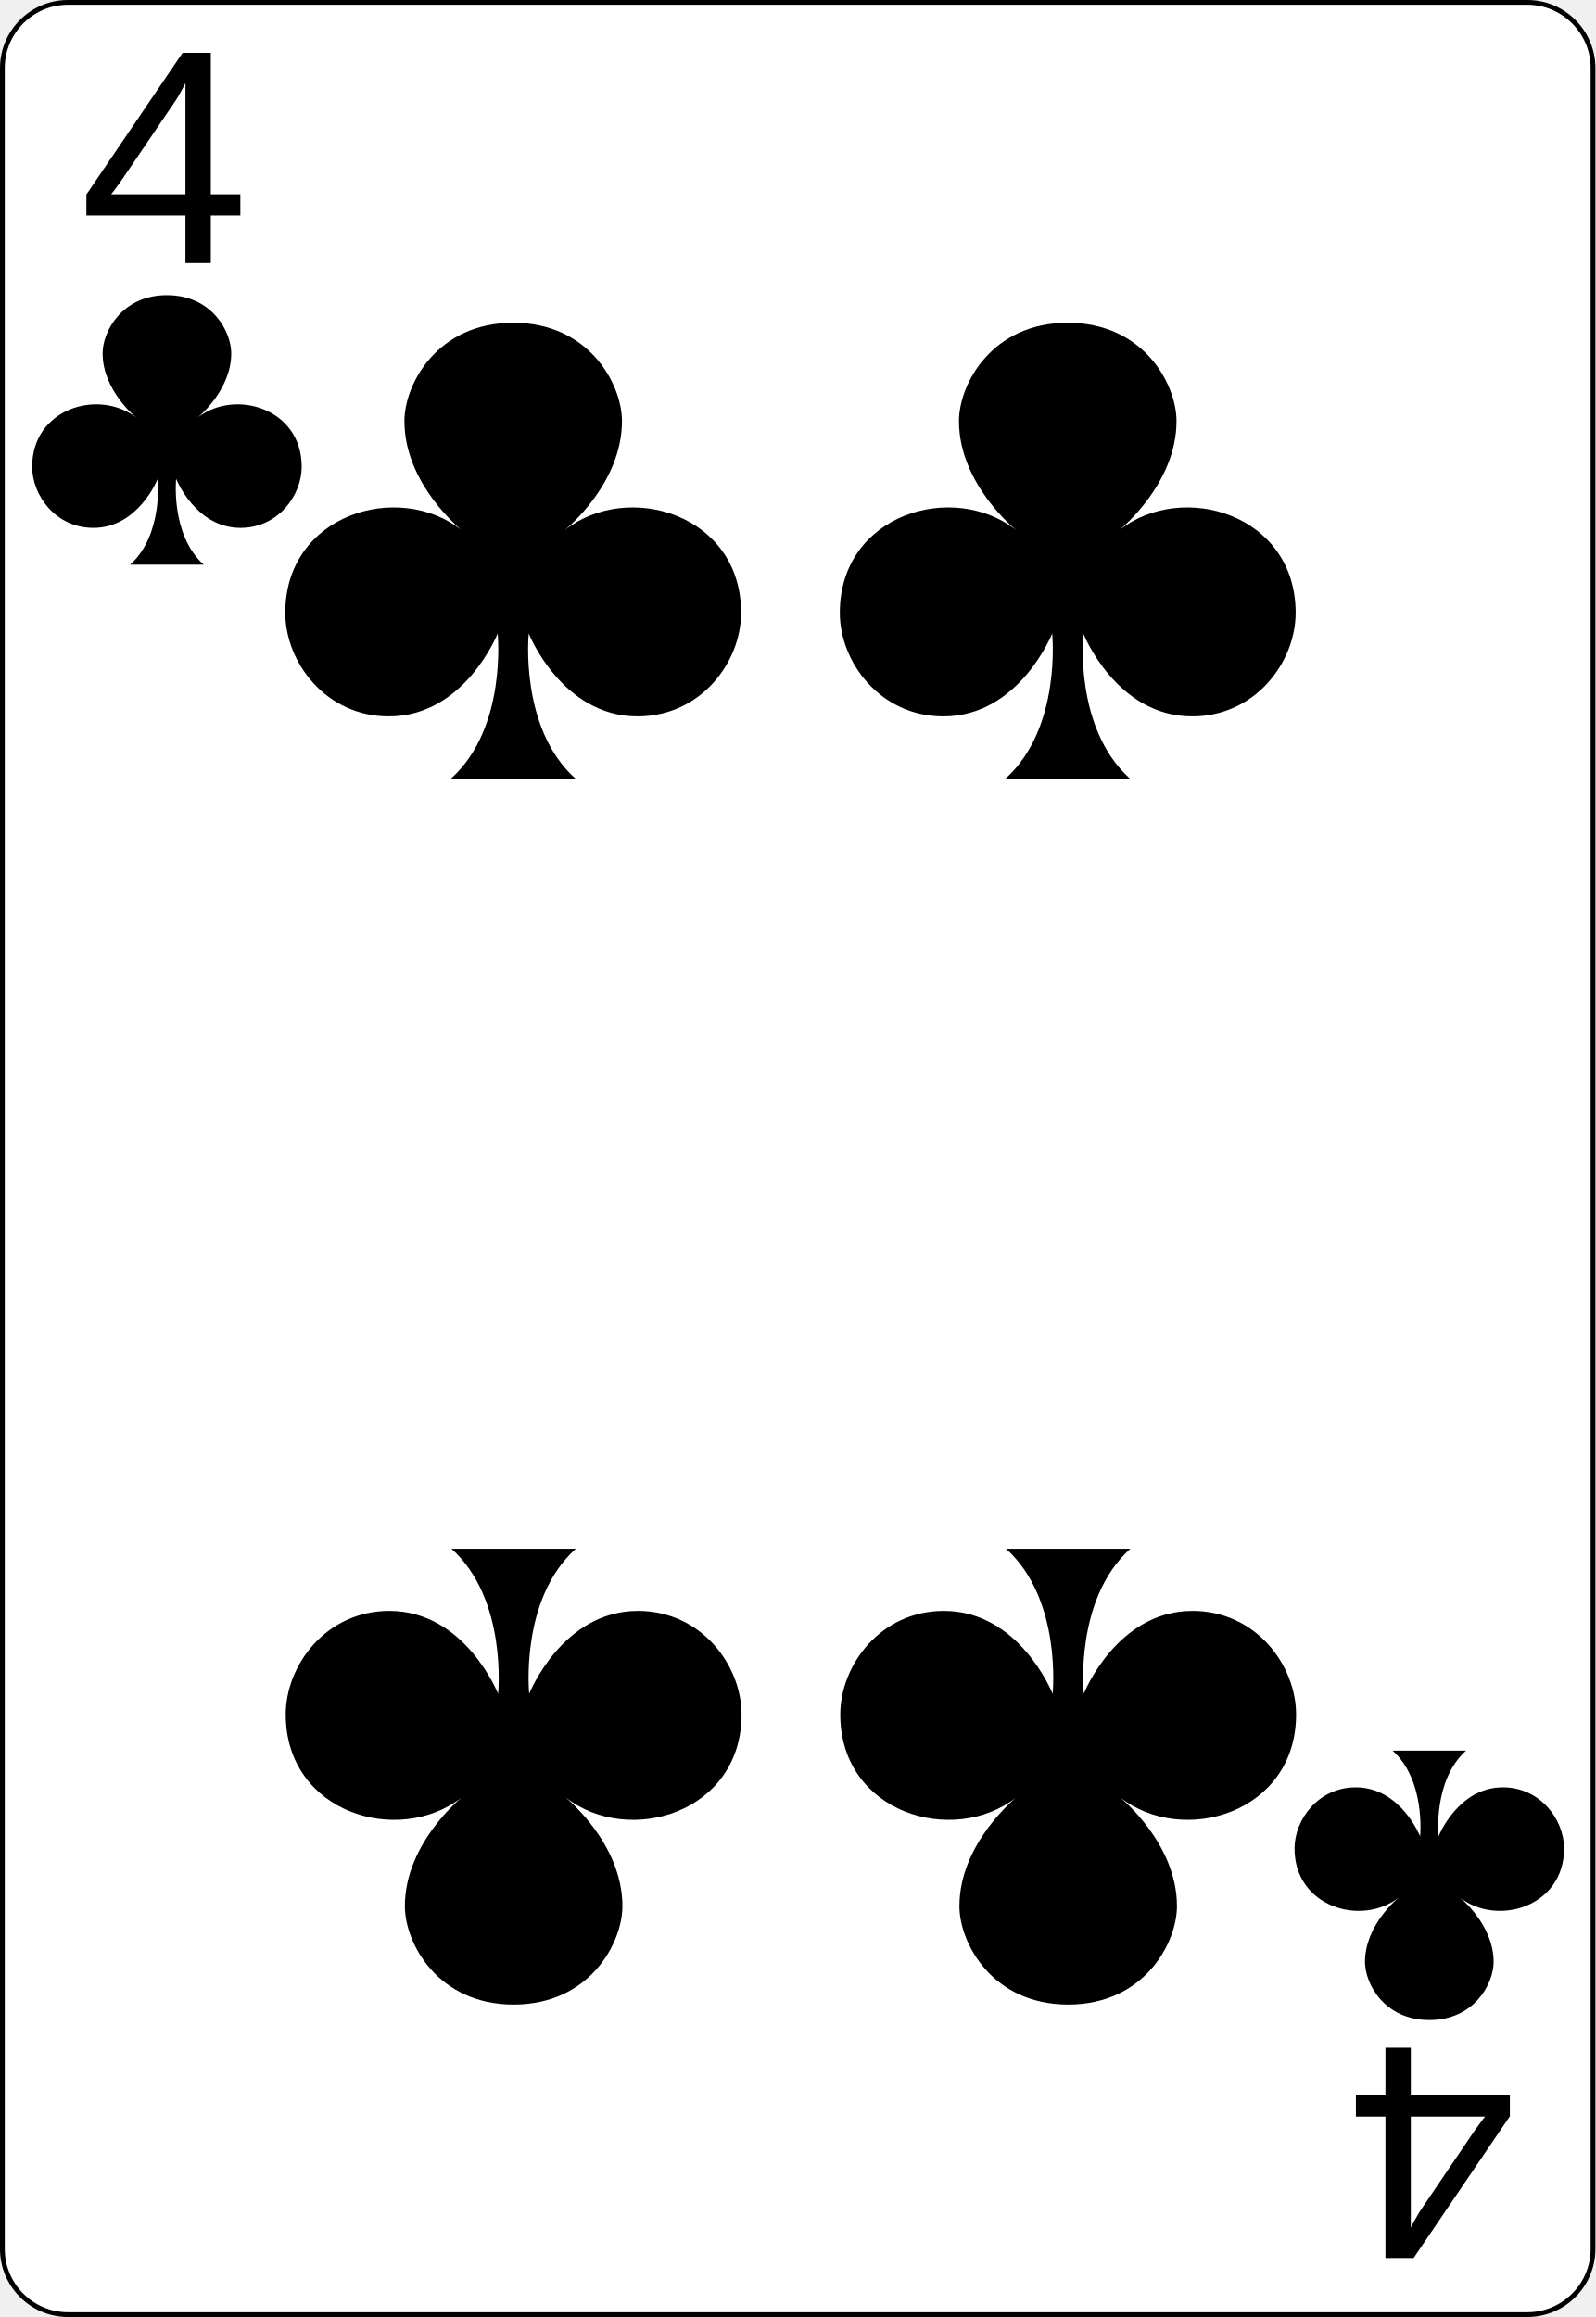
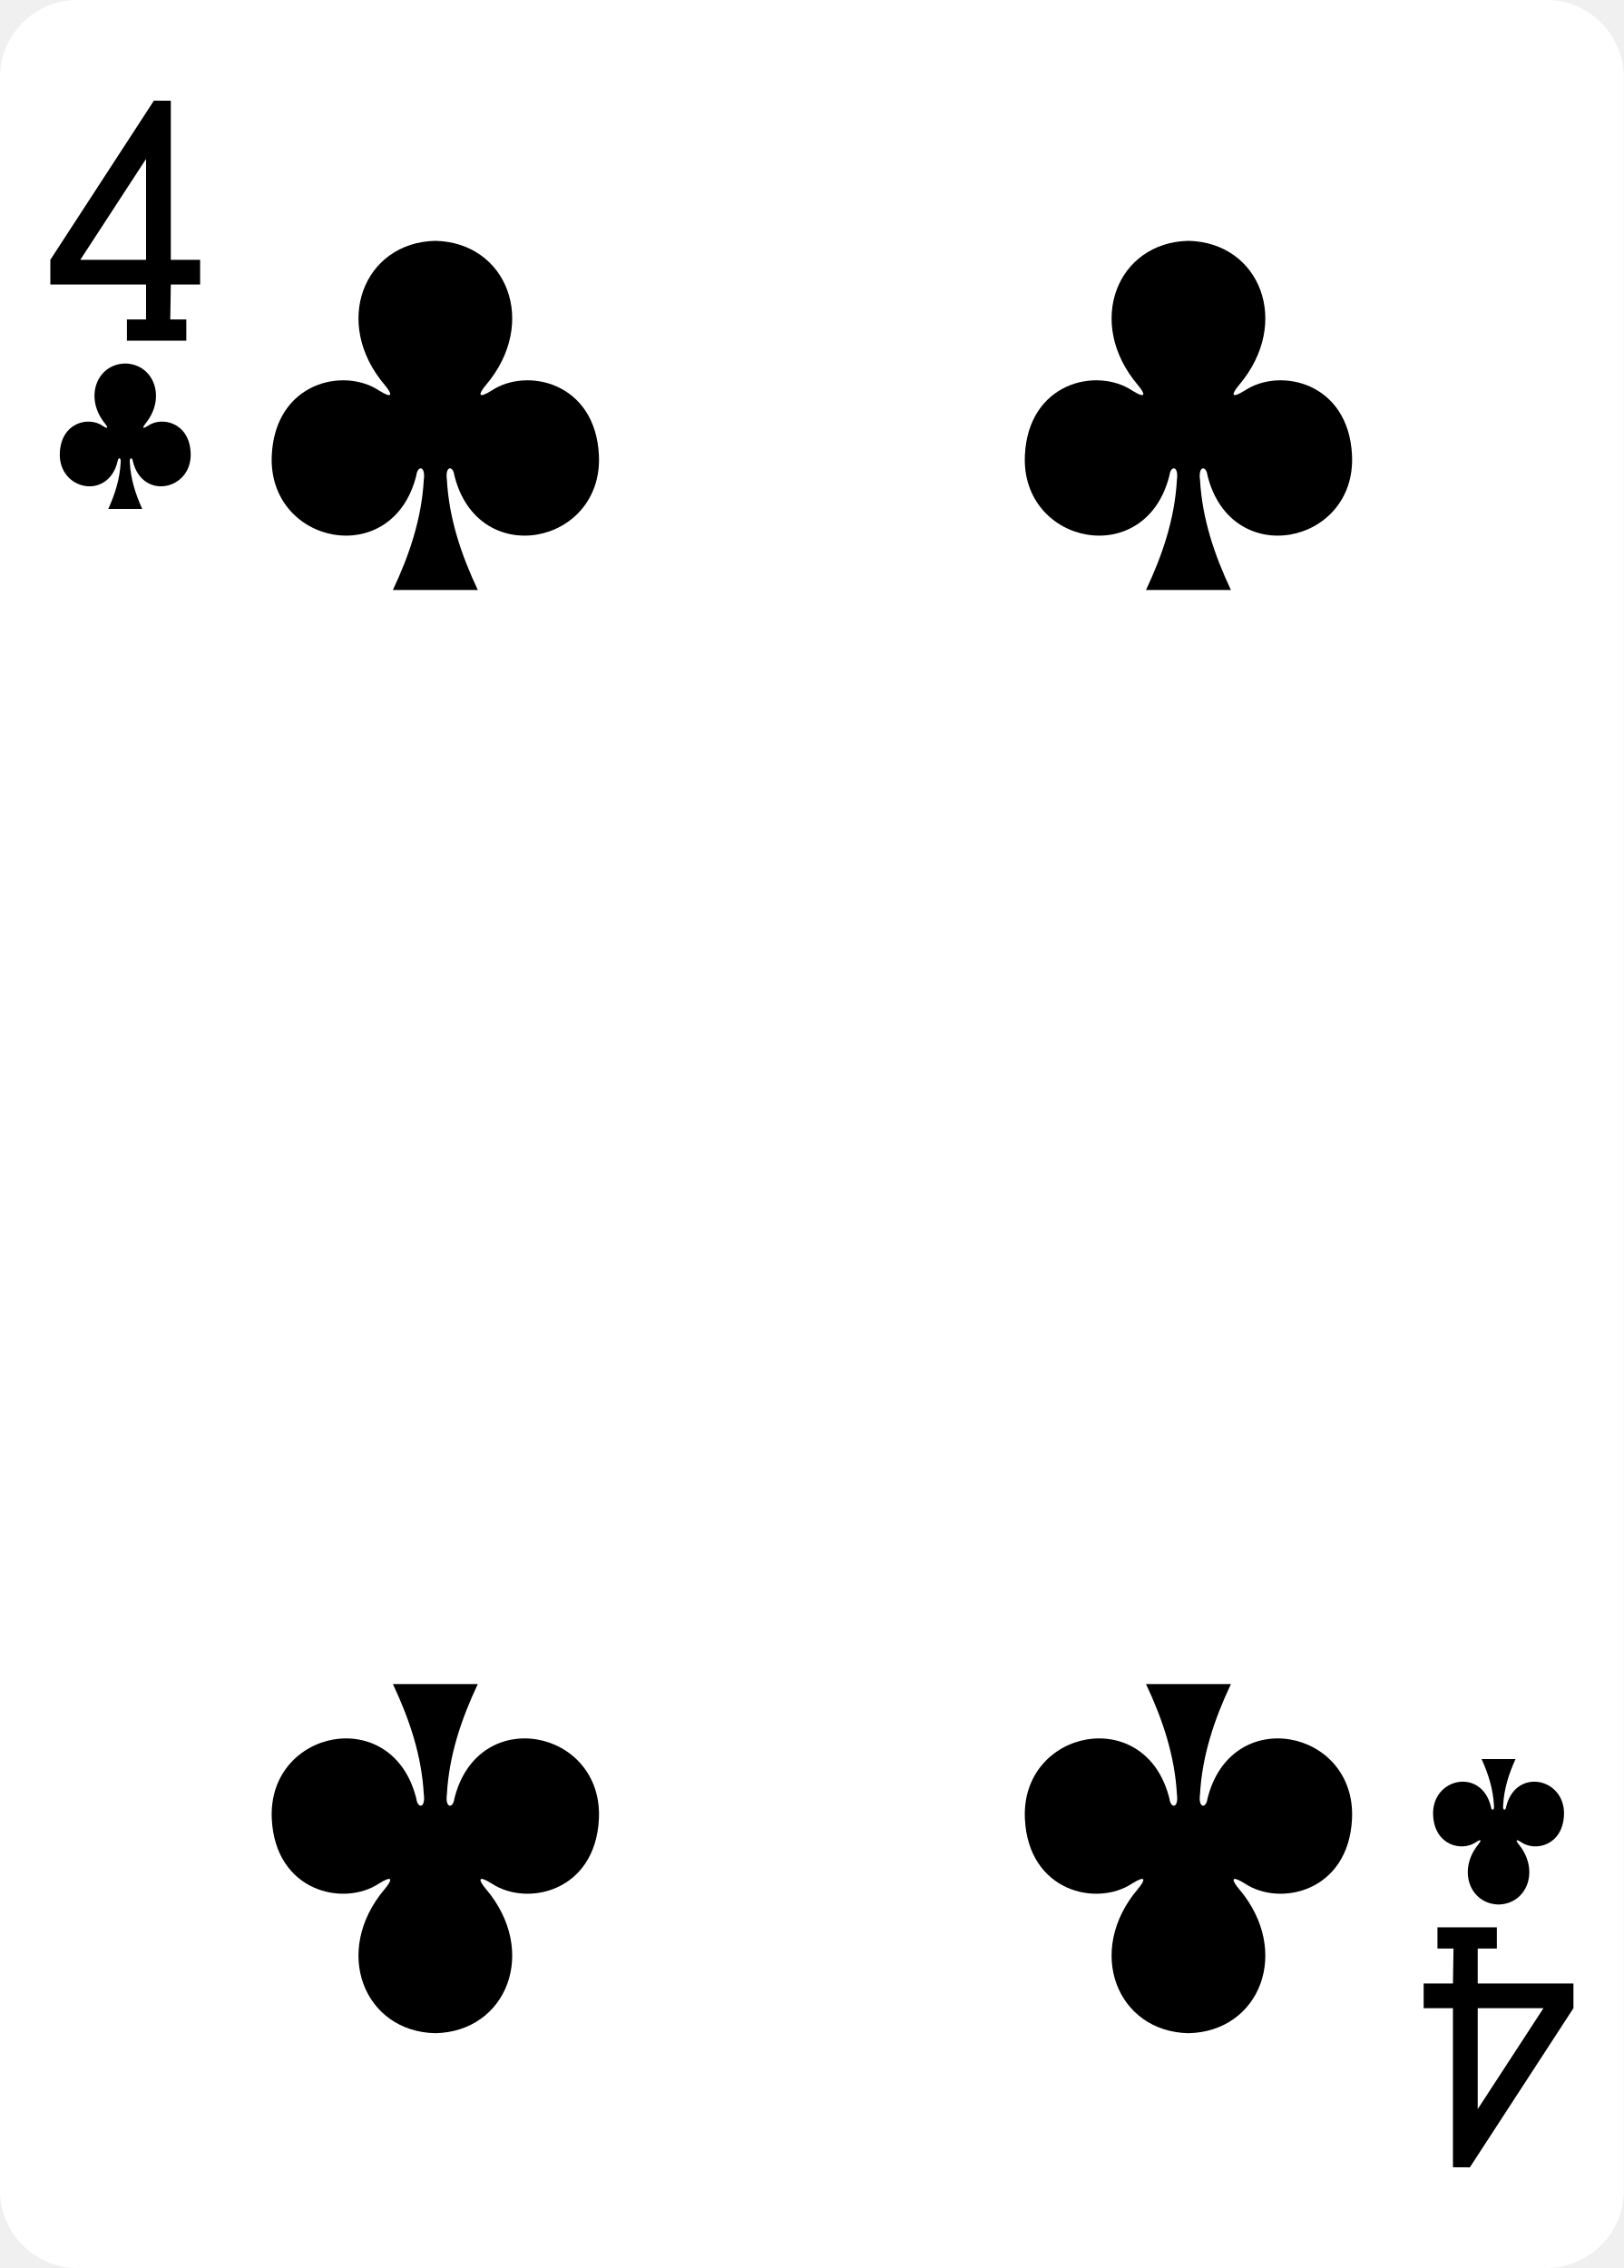
- <svg xmlns="http://www.w3.org/2000/svg" xmlns:xlink="http://www.w3.org/1999/xlink" width="167.087pt" height="242.667pt" viewBox="0 0 167.087 242.667" xml:space="preserve" id="svg2" version="1.1">
-   <defs id="defs41">
-     <radialGradient xlink:href="#linearGradient2984" id="radialGradient3760" cx="48.231" cy="18.138" fx="48.231" fy="18.138" r="9.5" gradientUnits="userSpaceOnUse" gradientTransform="matrix(-1.560526,0.01828294,-0.02684055,-2.290953,123.9838,58.80911)" />
-     <linearGradient id="linearGradient2984">
-       <stop style="stop-color:#000000;stop-opacity:1;" offset="0" id="stop2986" />
-       <stop style="stop-color:#000000;stop-opacity:0.656;" offset="1" id="stop2988" />
-     </linearGradient>
-     <radialGradient xlink:href="#linearGradient3784" id="radialGradient3792" cx="171.487" cy="511.223" fx="171.487" fy="511.223" r="81.903" gradientTransform="matrix(1.152989,-0.6739155,0.3948202,0.6754904,-233.6326,270.4008)" gradientUnits="userSpaceOnUse" />
-     <linearGradient id="linearGradient3784">
-       <stop style="stop-color:#ffffff;stop-opacity:0.534;" offset="0" id="stop3786" />
-       <stop style="stop-color:#000000;stop-opacity:0;" offset="1" id="stop3788" />
-     </linearGradient>
-     <radialGradient r="81.903" fy="511.223" fx="171.487" cy="511.223" cx="171.487" gradientTransform="matrix(1.152989,-0.6739155,0.3948202,0.6754904,-233.6326,270.4008)" gradientUnits="userSpaceOnUse" id="radialGradient3855" xlink:href="#linearGradient3784-4" />
-     <linearGradient id="linearGradient3784-4">
-       <stop style="stop-color:#ffffff;stop-opacity:0.519;" offset="0" id="stop3786-8" />
-       <stop style="stop-color:#000000;stop-opacity:0;" offset="1" id="stop3788-6" />
-     </linearGradient>
-     <radialGradient r="81.903" fy="461.841" fx="181.694" cy="461.841" cx="181.694" gradientTransform="matrix(1.152989,-0.6739155,0.3948202,0.6754904,-233.6326,270.4008)" gradientUnits="userSpaceOnUse" id="radialGradient3916" xlink:href="#linearGradient3784-3" />
-     <linearGradient id="linearGradient3784-3">
-       <stop style="stop-color:#ffffff;stop-opacity:0.702;" offset="0" id="stop3786-86" />
-       <stop style="stop-color:#000000;stop-opacity:0;" offset="1" id="stop3788-2" />
-     </linearGradient>
-   </defs>
-   <g id="Layer_x0020_1" style="fill-rule:nonzero;clip-rule:nonzero;stroke:#000000;stroke-miterlimit:4;">
-     <path style="fill:#FFFFFF;stroke-width:0.5;" d="M166.837,235.548c0,3.777-3.087,6.869-6.871,6.869H7.111c-3.775,0-6.861-3.092-6.861-6.869V7.12C0.25,3.343,3.336,0.25,7.111,0.25h152.855    c3.784,0,6.871,3.093,6.871,6.87v228.428z" id="path5" />
-     <g style="stroke:none;" id="g7">
-       <g id="g9">
- 				
- 			</g>
-     </g>
-     <g id="g15">
- 			
- 		</g>
-     <g id="g19">
- 			
- 		</g>
-     <g style="stroke:none;" id="g23">
-       <g id="g25">
- 				
- 			</g>
-     </g>
-     <g style="stroke:none;" id="g31">
-       <g id="g33">
- 				
- 			</g>
+ <svg xmlns="http://www.w3.org/2000/svg" id="svg8" version="1.1" viewBox="0 0 238.111 332.599" height="88mm" width="63mm">
+   <defs id="defs2" />
+   <g transform="translate(552.2753,-2.846674)" id="layer1">
+     <g id="CLUB-4" transform="matrix(1.07145,0,0,1.07009,-1898.24,1167.5)">
+       <rect ry="10.63" rx="10.63" style="display:inline;fill:#ffffff;fill-opacity:1;stroke:none;stroke-width:0.997;stroke-miterlimit:4;stroke-dasharray:none;stroke-opacity:1" id="rect6355-6-85-3-72-9" width="222.232" height="310.814" x="1256.209" y="-1088.37" />
+       <path style="display:inline;opacity:1" id="path147-0-8-1-6-13-2-06-7" d="m 1418.856,-1055.365 c -9.774,0.212 -14.157,11.217 -6.918,19.763 1.05,1.247 1.158,1.962 -0.764,0.765 -4.874,-3.259 -14.219,-1.117 -14.698,8.847 -0.591,12.277 16.563,15.814 19.784,2.76 0.17,-1.377 1.289,-1.346 1.02,0.609 -0.294,5.306 -1.951,10.266 -4.229,15.102 3.839,0 8.13,0 11.62,0 -2.278,-4.837 -3.935,-9.796 -4.229,-15.102 -0.27,-1.955 0.85,-1.986 1.02,-0.609 3.221,13.055 20.375,9.517 19.784,-2.76 -0.478,-9.964 -9.824,-12.107 -14.698,-8.847 -1.923,1.197 -1.815,0.482 -0.765,-0.765 7.239,-8.546 2.856,-19.551 -6.918,-19.763 0,-10e-5 0,0 -0.01,0 z" />
+       <path style="display:inline;opacity:1" id="path147-0-8-1-6-75-2-83-35-3" d="m 1315.785,-1055.365 c -9.774,0.212 -14.157,11.217 -6.918,19.763 1.05,1.247 1.158,1.962 -0.764,0.765 -4.874,-3.259 -14.219,-1.117 -14.698,8.847 -0.591,12.277 16.563,15.814 19.784,2.76 0.17,-1.377 1.289,-1.346 1.02,0.609 -0.294,5.306 -1.951,10.266 -4.229,15.102 3.839,0 8.13,0 11.62,0 -2.278,-4.837 -3.935,-9.796 -4.229,-15.102 -0.27,-1.955 0.85,-1.986 1.02,-0.609 3.221,13.055 20.375,9.517 19.784,-2.76 -0.478,-9.964 -9.824,-12.107 -14.698,-8.847 -1.923,1.197 -1.815,0.482 -0.765,-0.765 7.239,-8.546 2.856,-19.551 -6.918,-19.763 0,-10e-5 0,0 -0.01,0 z" />
+       <path style="display:inline;opacity:1" id="path147-0-8-1-6-7-5-5-7-77-6" d="m 1418.856,-809.732 c -9.774,-0.212 -14.157,-11.217 -6.918,-19.763 1.05,-1.247 1.158,-1.962 -0.764,-0.765 -4.874,3.259 -14.219,1.117 -14.698,-8.847 -0.591,-12.277 16.563,-15.814 19.784,-2.76 0.17,1.377 1.289,1.346 1.02,-0.609 -0.294,-5.306 -1.951,-10.266 -4.229,-15.103 3.839,0 8.13,0 11.62,0 -2.278,4.836 -3.935,9.796 -4.229,15.103 -0.27,1.955 0.85,1.987 1.02,0.609 3.221,-13.055 20.375,-9.517 19.784,2.76 -0.478,9.964 -9.824,12.106 -14.698,8.847 -1.923,-1.197 -1.815,-0.482 -0.765,0.765 7.239,8.546 2.856,19.551 -6.918,19.763 0,6e-5 0,-5e-5 -0.01,0 z" />
+       <path style="display:inline;opacity:1" id="path147-0-8-1-6-75-6-1-2-08-0" d="m 1315.785,-809.732 c -9.774,-0.212 -14.157,-11.217 -6.918,-19.763 1.05,-1.247 1.158,-1.962 -0.764,-0.765 -4.874,3.259 -14.219,1.117 -14.698,-8.847 -0.591,-12.277 16.563,-15.814 19.784,-2.76 0.17,1.377 1.289,1.346 1.02,-0.609 -0.294,-5.306 -1.951,-10.266 -4.229,-15.103 3.839,0 8.13,0 11.62,0 -2.278,4.836 -3.935,9.796 -4.229,15.103 -0.27,1.955 0.85,1.987 1.02,0.609 3.221,-13.055 20.375,-9.517 19.784,2.76 -0.478,9.964 -9.824,12.106 -14.698,8.847 -1.923,-1.197 -1.815,-0.482 -0.765,0.765 7.239,8.546 2.856,19.551 -6.918,19.763 0,6e-5 0,-5e-5 -0.01,0 z" />
+       <path style="display:inline;opacity:1" id="path147-6-9-8-7-0-5-6-17-9" d="m 1461.303,-827.369 c 3.91,-0.088 5.663,-4.674 2.767,-8.235 -0.42,-0.519 -0.463,-0.817 0.306,-0.319 1.95,1.358 5.688,0.465 5.879,-3.686 0.236,-5.115 -6.625,-6.589 -7.914,-1.15 -0.068,0.574 -0.516,0.561 -0.408,-0.254 0.117,-2.211 0.78,-4.278 1.691,-6.293 -1.549,0 -3.099,0 -4.648,0 0.911,2.015 1.574,4.082 1.691,6.293 0.108,0.815 -0.34,0.828 -0.408,0.254 -1.288,-5.439 -8.15,-3.966 -7.914,1.15 0.192,4.152 3.93,5.044 5.879,3.686 0.769,-0.499 0.726,-0.201 0.306,0.319 -2.896,3.561 -1.142,8.146 2.767,8.235 10e-4,2e-5 0,-2e-5 0,0 z" />
+       <path style="display:inline;opacity:1" id="path147-6-9-8-7-4-5-62-79-3" d="m 1273.348,-1038.556 c -3.91,0.088 -5.663,4.674 -2.767,8.235 0.42,0.519 0.463,0.817 -0.306,0.319 -1.95,-1.358 -5.688,-0.465 -5.879,3.686 -0.236,5.115 6.625,6.589 7.913,1.15 0.068,-0.574 0.516,-0.561 0.408,0.254 -0.117,2.211 -0.78,4.277 -1.691,6.293 1.549,0 3.099,0 4.648,0 -0.911,-2.015 -1.574,-4.082 -1.691,-6.293 -0.108,-0.815 0.34,-0.828 0.408,-0.254 1.288,5.439 8.15,3.966 7.913,-1.15 -0.191,-4.152 -3.93,-5.044 -5.879,-3.686 -0.769,0.499 -0.726,0.201 -0.306,-0.319 2.896,-3.561 1.142,-8.146 -2.767,-8.235 -10e-4,0 0,0 0,0 z" />
+       <path style="opacity:1" id="path19-0-7-3" d="m 1273.578,-1041.686 v -2.905 h 2.619 v -4.793 h -13.099 v -3.382 l 14.174,-21.811 2.315,0.012 v 21.799 h 4.01 v 3.382 h -4.01 l -0.076,4.793 h 2.195 v 2.909 h -8.129 z m 2.619,-24.905 -8.999,13.827 h 8.999 z m 0,0" />
+       <path style="opacity:1" id="path19-4-4-9-1" d="m 1461.069,-824.24 v 2.905 h -2.619 v 4.793 h 13.099 v 3.382 l -14.174,21.811 -2.316,-0.012 v -21.799 h -4.01 v -3.382 h 4.01 l 0.076,-4.793 h -2.195 v -2.909 h 8.129 z m -2.619,24.905 8.999,-13.827 h -8.999 z m 0,0" />
    </g>
  </g>
-   <text xml:space="preserve" style="font-size:32px;font-style:normal;font-weight:normal;line-height:125%;letter-spacing:0px;word-spacing:0px;fill:#000000;fill-opacity:1;stroke:none;font-family:Bitstream Vera Sans" x="8.311" y="27.548" id="text3788">
-     <tspan id="tspan3790" x="8.311" y="27.548" style="font-style:normal;font-variant:normal;font-weight:normal;font-stretch:normal;font-family:Arial;-inkscape-font-specification:Arial">4</tspan>
-   </text>
-   <g transform="matrix(1.485651,0,0,1.485651,-54.02466,10.01807)" id="layer1-1-4">
-     <path id="cl-9" d="m 50.291,22.698 c 0,0 2.375,-1.9 2.375,-4.534 0,-1.542 -1.369,-4.102 -4.534,-4.102 -3.165,0 -4.534,2.561 -4.534,4.102 0,2.634 2.375,4.534 2.375,4.534 -2.638,-2.055 -7.341,-0.652 -7.341,3.455 0,2.056 1.68,4.318 4.318,4.318 3.165,0 4.534,-3.455 4.534,-3.455 0,0 0.402,3.938 -1.943,6.046 h 5.182 c -2.345,-2.107 -1.943,-6.046 -1.943,-6.046 0,0 1.369,3.455 4.534,3.455 2.639,0 4.318,-2.263 4.318,-4.318 0,-4.107 -4.703,-5.51 -7.341,-3.455 z" style="fill:#000000" />
-   </g>
-   <text xml:space="preserve" style="font-size:32px;font-style:normal;font-weight:normal;line-height:125%;letter-spacing:0px;word-spacing:0px;fill:#000000;fill-opacity:1;stroke:none;font-family:Bitstream Vera Sans" x="-158.864" y="-214.467" id="text3788-8" transform="scale(-1,-1)">
-     <tspan id="tspan3790-7" x="-158.864" y="-214.467" style="font-style:normal;font-variant:normal;font-weight:normal;font-stretch:normal;font-family:Arial;-inkscape-font-specification:Arial">4</tspan>
-   </text>
-   <g transform="matrix(-1.485651,0,0,-1.485651,221.1992,232.4618)" id="layer1-1-4-1">
-     <path id="cl-9-7" d="m 50.291,22.698 c 0,0 2.375,-1.9 2.375,-4.534 0,-1.542 -1.369,-4.102 -4.534,-4.102 -3.165,0 -4.534,2.561 -4.534,4.102 0,2.634 2.375,4.534 2.375,4.534 -2.638,-2.055 -7.341,-0.652 -7.341,3.455 0,2.056 1.68,4.318 4.318,4.318 3.165,0 4.534,-3.455 4.534,-3.455 0,0 0.402,3.938 -1.943,6.046 h 5.182 c -2.345,-2.107 -1.943,-6.046 -1.943,-6.046 0,0 1.369,3.455 4.534,3.455 2.639,0 4.318,-2.263 4.318,-4.318 0,-4.107 -4.703,-5.51 -7.341,-3.455 z" style="fill:#000000" />
-   </g>
-   <g transform="matrix(2.512578,0,0,2.512578,-67.18839,-1.531116)" id="layer1-1-4-8">
-     <path id="cl-9-8" d="m 50.291,22.698 c 0,0 2.375,-1.9 2.375,-4.534 0,-1.542 -1.369,-4.102 -4.534,-4.102 -3.165,0 -4.534,2.561 -4.534,4.102 0,2.634 2.375,4.534 2.375,4.534 -2.638,-2.055 -7.341,-0.652 -7.341,3.455 0,2.056 1.68,4.318 4.318,4.318 3.165,0 4.534,-3.455 4.534,-3.455 0,0 0.402,3.938 -1.943,6.046 h 5.182 c -2.345,-2.107 -1.943,-6.046 -1.943,-6.046 0,0 1.369,3.455 4.534,3.455 2.639,0 4.318,-2.263 4.318,-4.318 0,-4.107 -4.703,-5.51 -7.341,-3.455 z" style="fill:#000000" />
-   </g>
-   <g transform="matrix(-2.512578,0,0,-2.512578,174.7295,245.2751)" id="layer1-1-4-8-0">
-     <path id="cl-9-8-6" d="m 50.291,22.698 c 0,0 2.375,-1.9 2.375,-4.534 0,-1.542 -1.369,-4.102 -4.534,-4.102 -3.165,0 -4.534,2.561 -4.534,4.102 0,2.634 2.375,4.534 2.375,4.534 -2.638,-2.055 -7.341,-0.652 -7.341,3.455 0,2.056 1.68,4.318 4.318,4.318 3.165,0 4.534,-3.455 4.534,-3.455 0,0 0.402,3.938 -1.943,6.046 h 5.182 c -2.345,-2.107 -1.943,-6.046 -1.943,-6.046 0,0 1.369,3.455 4.534,3.455 2.639,0 4.318,-2.263 4.318,-4.318 0,-4.107 -4.703,-5.51 -7.341,-3.455 z" style="fill:#000000" />
-   </g>
-   <g transform="matrix(2.512578,0,0,2.512578,-9.111586,-1.531113)" id="layer1-1-4-8-2">
-     <path id="cl-9-8-66" d="m 50.291,22.698 c 0,0 2.375,-1.9 2.375,-4.534 0,-1.542 -1.369,-4.102 -4.534,-4.102 -3.165,0 -4.534,2.561 -4.534,4.102 0,2.634 2.375,4.534 2.375,4.534 -2.638,-2.055 -7.341,-0.652 -7.341,3.455 0,2.056 1.68,4.318 4.318,4.318 3.165,0 4.534,-3.455 4.534,-3.455 0,0 0.402,3.938 -1.943,6.046 h 5.182 c -2.345,-2.107 -1.943,-6.046 -1.943,-6.046 0,0 1.369,3.455 4.534,3.455 2.639,0 4.318,-2.263 4.318,-4.318 0,-4.107 -4.703,-5.51 -7.341,-3.455 z" style="fill:#000000" />
-   </g>
-   <g transform="matrix(-2.512578,0,0,-2.512578,232.8063,245.2751)" id="layer1-1-4-8-0-4">
-     <path id="cl-9-8-6-9" d="m 50.291,22.698 c 0,0 2.375,-1.9 2.375,-4.534 0,-1.542 -1.369,-4.102 -4.534,-4.102 -3.165,0 -4.534,2.561 -4.534,4.102 0,2.634 2.375,4.534 2.375,4.534 -2.638,-2.055 -7.341,-0.652 -7.341,3.455 0,2.056 1.68,4.318 4.318,4.318 3.165,0 4.534,-3.455 4.534,-3.455 0,0 0.402,3.938 -1.943,6.046 h 5.182 c -2.345,-2.107 -1.943,-6.046 -1.943,-6.046 0,0 1.369,3.455 4.534,3.455 2.639,0 4.318,-2.263 4.318,-4.318 0,-4.107 -4.703,-5.51 -7.341,-3.455 z" style="fill:#000000" />
+   <g id="g862" transform="translate(-325.073,116.5794)">
+     <rect style="opacity:1;vector-effect:none;fill:#006614;fill-opacity:1;stroke:none;stroke-width:1.748;stroke-linecap:butt;stroke-linejoin:miter;stroke-miterlimit:4;stroke-dasharray:none;stroke-dashoffset:0;stroke-opacity:1" id="rect22845-2" width="1659.913" height="794.398" x="-356.473" y="-1029.682" rx="144.482" ry="124.682" />
+     <text id="text5630-0" y="-935.813" x="472.194" style="font-style:normal;font-variant:normal;font-weight:normal;font-stretch:normal;font-size:42.667px;line-height:125%;font-family:Carlito;-inkscape-font-specification:'Carlito, Normal';text-align:center;letter-spacing:0px;word-spacing:0px;writing-mode:lr-tb;text-anchor:middle;fill:#ffffff;fill-opacity:1;stroke:none;stroke-width:1.067px;stroke-linecap:butt;stroke-linejoin:miter;stroke-opacity:1" xml:space="preserve">
+       <tspan style="font-style:normal;font-variant:normal;font-weight:normal;font-stretch:normal;font-size:48px;line-height:125%;font-family:Carlito;-inkscape-font-specification:'Carlito, Normal';text-align:center;writing-mode:lr-tb;text-anchor:middle;fill:#ffffff;fill-opacity:1;stroke-width:1.067px" id="tspan4923" y="-935.813" x="472.194">Single Playing Card from:</tspan>
+       <tspan style="font-style:normal;font-variant:normal;font-weight:normal;font-stretch:normal;font-size:48px;line-height:125%;font-family:Carlito;-inkscape-font-specification:'Carlito, Normal';text-align:center;writing-mode:lr-tb;text-anchor:middle;fill:#ffffff;fill-opacity:1;stroke-width:1.067px" id="tspan5035" y="-875.813" x="472.194">Standard Edition - Color Set - Bordered </tspan>
+       <tspan y="-820.48" x="472.194" id="tspan12311" />
+       <tspan style="font-style:normal;font-variant:normal;font-weight:normal;font-stretch:normal;font-size:48px;line-height:125%;font-family:Carlito;-inkscape-font-specification:'Carlito, Normal';text-align:center;writing-mode:lr-tb;text-anchor:middle;fill:#ffaaaa;fill-opacity:1;stroke-width:1.067px" id="tspan4927" y="-762.48" x="472.194">Copyright 2011, 2020 - Chris Aguilar - conjurenation@gmail.com</tspan>
+       <tspan id="tspan12344" y="-707.147" x="472.194" />
+       <tspan style="font-style:normal;font-variant:normal;font-weight:normal;font-stretch:normal;font-size:48px;line-height:125%;font-family:Carlito;-inkscape-font-specification:'Carlito, Normal';text-align:center;writing-mode:lr-tb;text-anchor:middle;fill:#ffffff;fill-opacity:1;stroke-width:1.067px" id="tspan4931" y="-649.147" x="472.194">https://totalnonsense.com/open-source-vector-playing-cards/</tspan>
+       <tspan id="tspan4929" y="-593.813" x="472.194" />
+       <tspan style="font-style:normal;font-variant:normal;font-weight:normal;font-stretch:normal;font-size:48px;line-height:125%;font-family:Carlito;-inkscape-font-specification:'Carlito, Normal';text-align:center;writing-mode:lr-tb;text-anchor:middle;fill:#ffaaaa;fill-opacity:1;stroke-width:1.067px" id="tspan4919" y="-535.813" x="472.194">Licensed under:</tspan>
+       <tspan id="tspan1594-5" style="font-style:normal;font-variant:normal;font-weight:normal;font-stretch:normal;font-size:48px;line-height:125%;font-family:Carlito;-inkscape-font-specification:'Carlito, Normal';text-align:center;writing-mode:lr-tb;text-anchor:middle;fill:#ffaaaa;fill-opacity:1;stroke-width:1.067px" y="-475.813" x="472.194">LGPL 3.0</tspan>
+       <tspan style="font-style:normal;font-variant:normal;font-weight:normal;font-stretch:normal;font-size:48px;line-height:125%;font-family:Carlito;-inkscape-font-specification:'Carlito, Normal';text-align:center;writing-mode:lr-tb;text-anchor:middle;fill:#ffaaaa;fill-opacity:1;stroke-width:1.067px" y="-415.813" x="472.194" id="tspan12253-3">https://www.gnu.org/licenses/lgpl-3.0.html</tspan>
+       <tspan id="tspan5031" y="-360.48" x="472.194" />
+       <tspan style="font-style:normal;font-variant:normal;font-weight:normal;font-stretch:normal;font-size:48px;line-height:125%;font-family:Carlito;-inkscape-font-specification:'Carlito, Normal';text-align:center;writing-mode:lr-tb;text-anchor:middle;fill:#ffffff;fill-opacity:1;stroke-width:1.067px" id="tspan5033" y="-302.48" x="472.194">Each Card Measures (63mm x 88mm)</tspan>
+       <tspan id="tspan5634-6" y="-247.147" x="472.194" />
+     </text>
  </g>
</svg>
